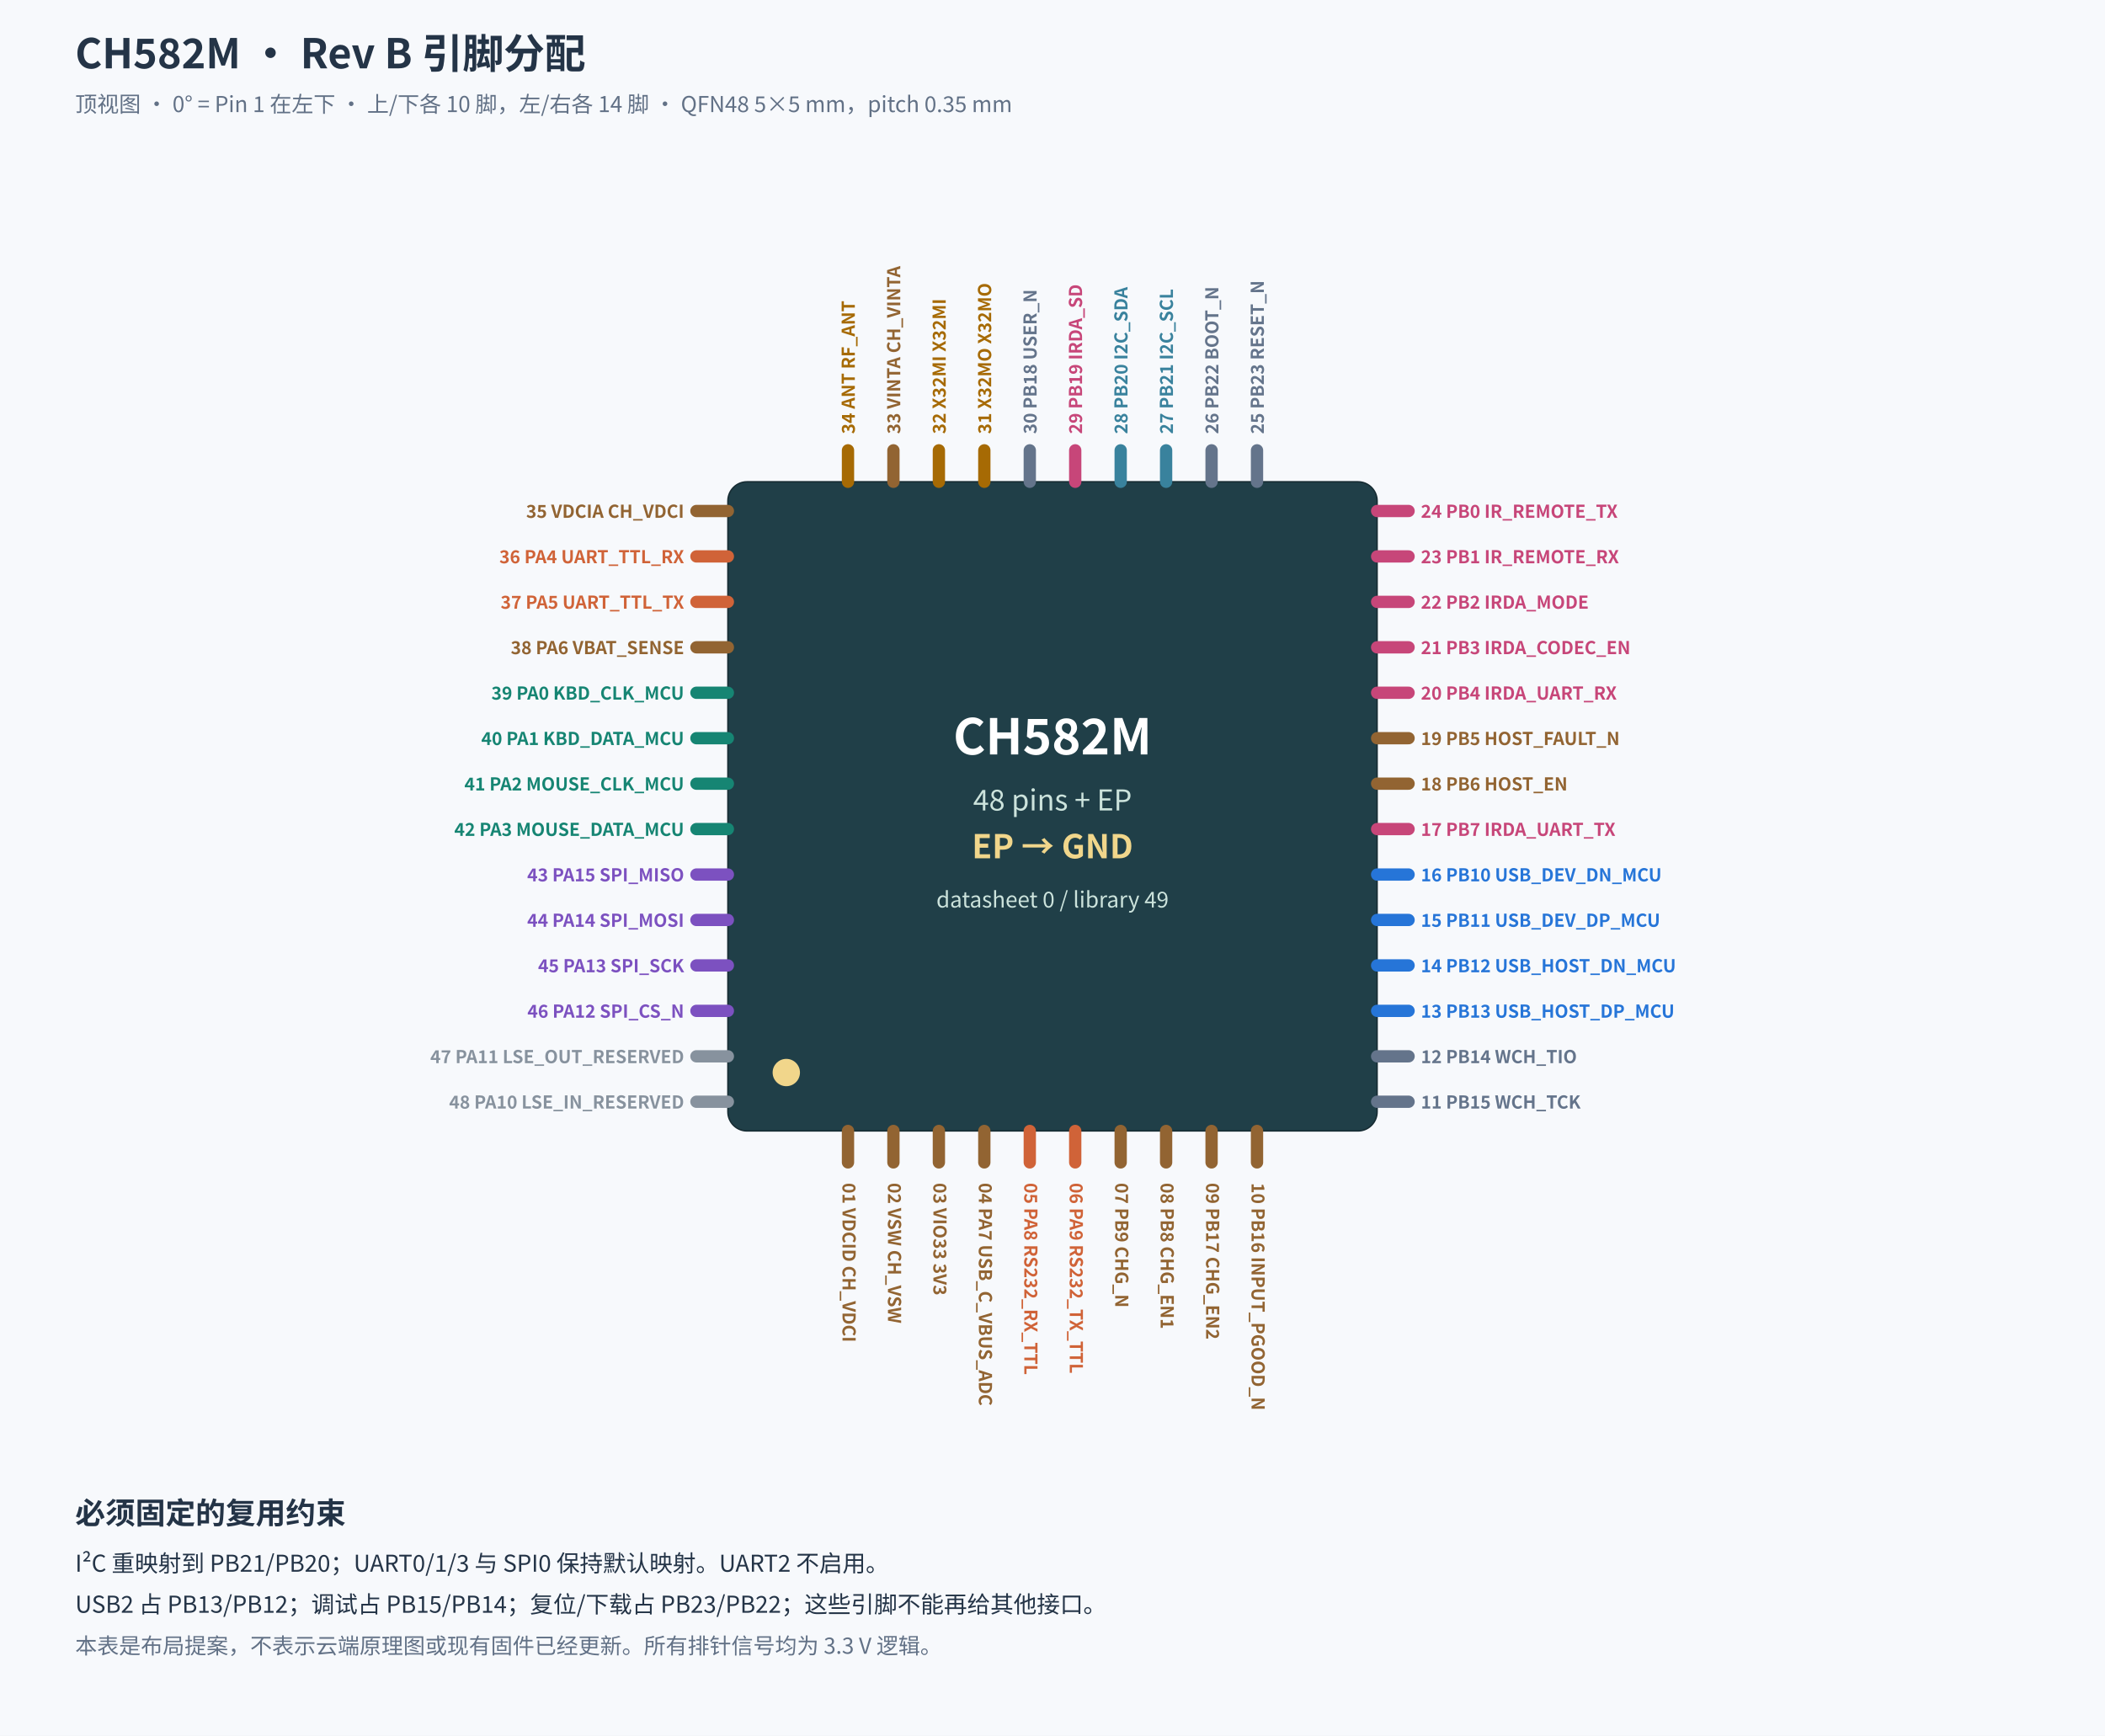
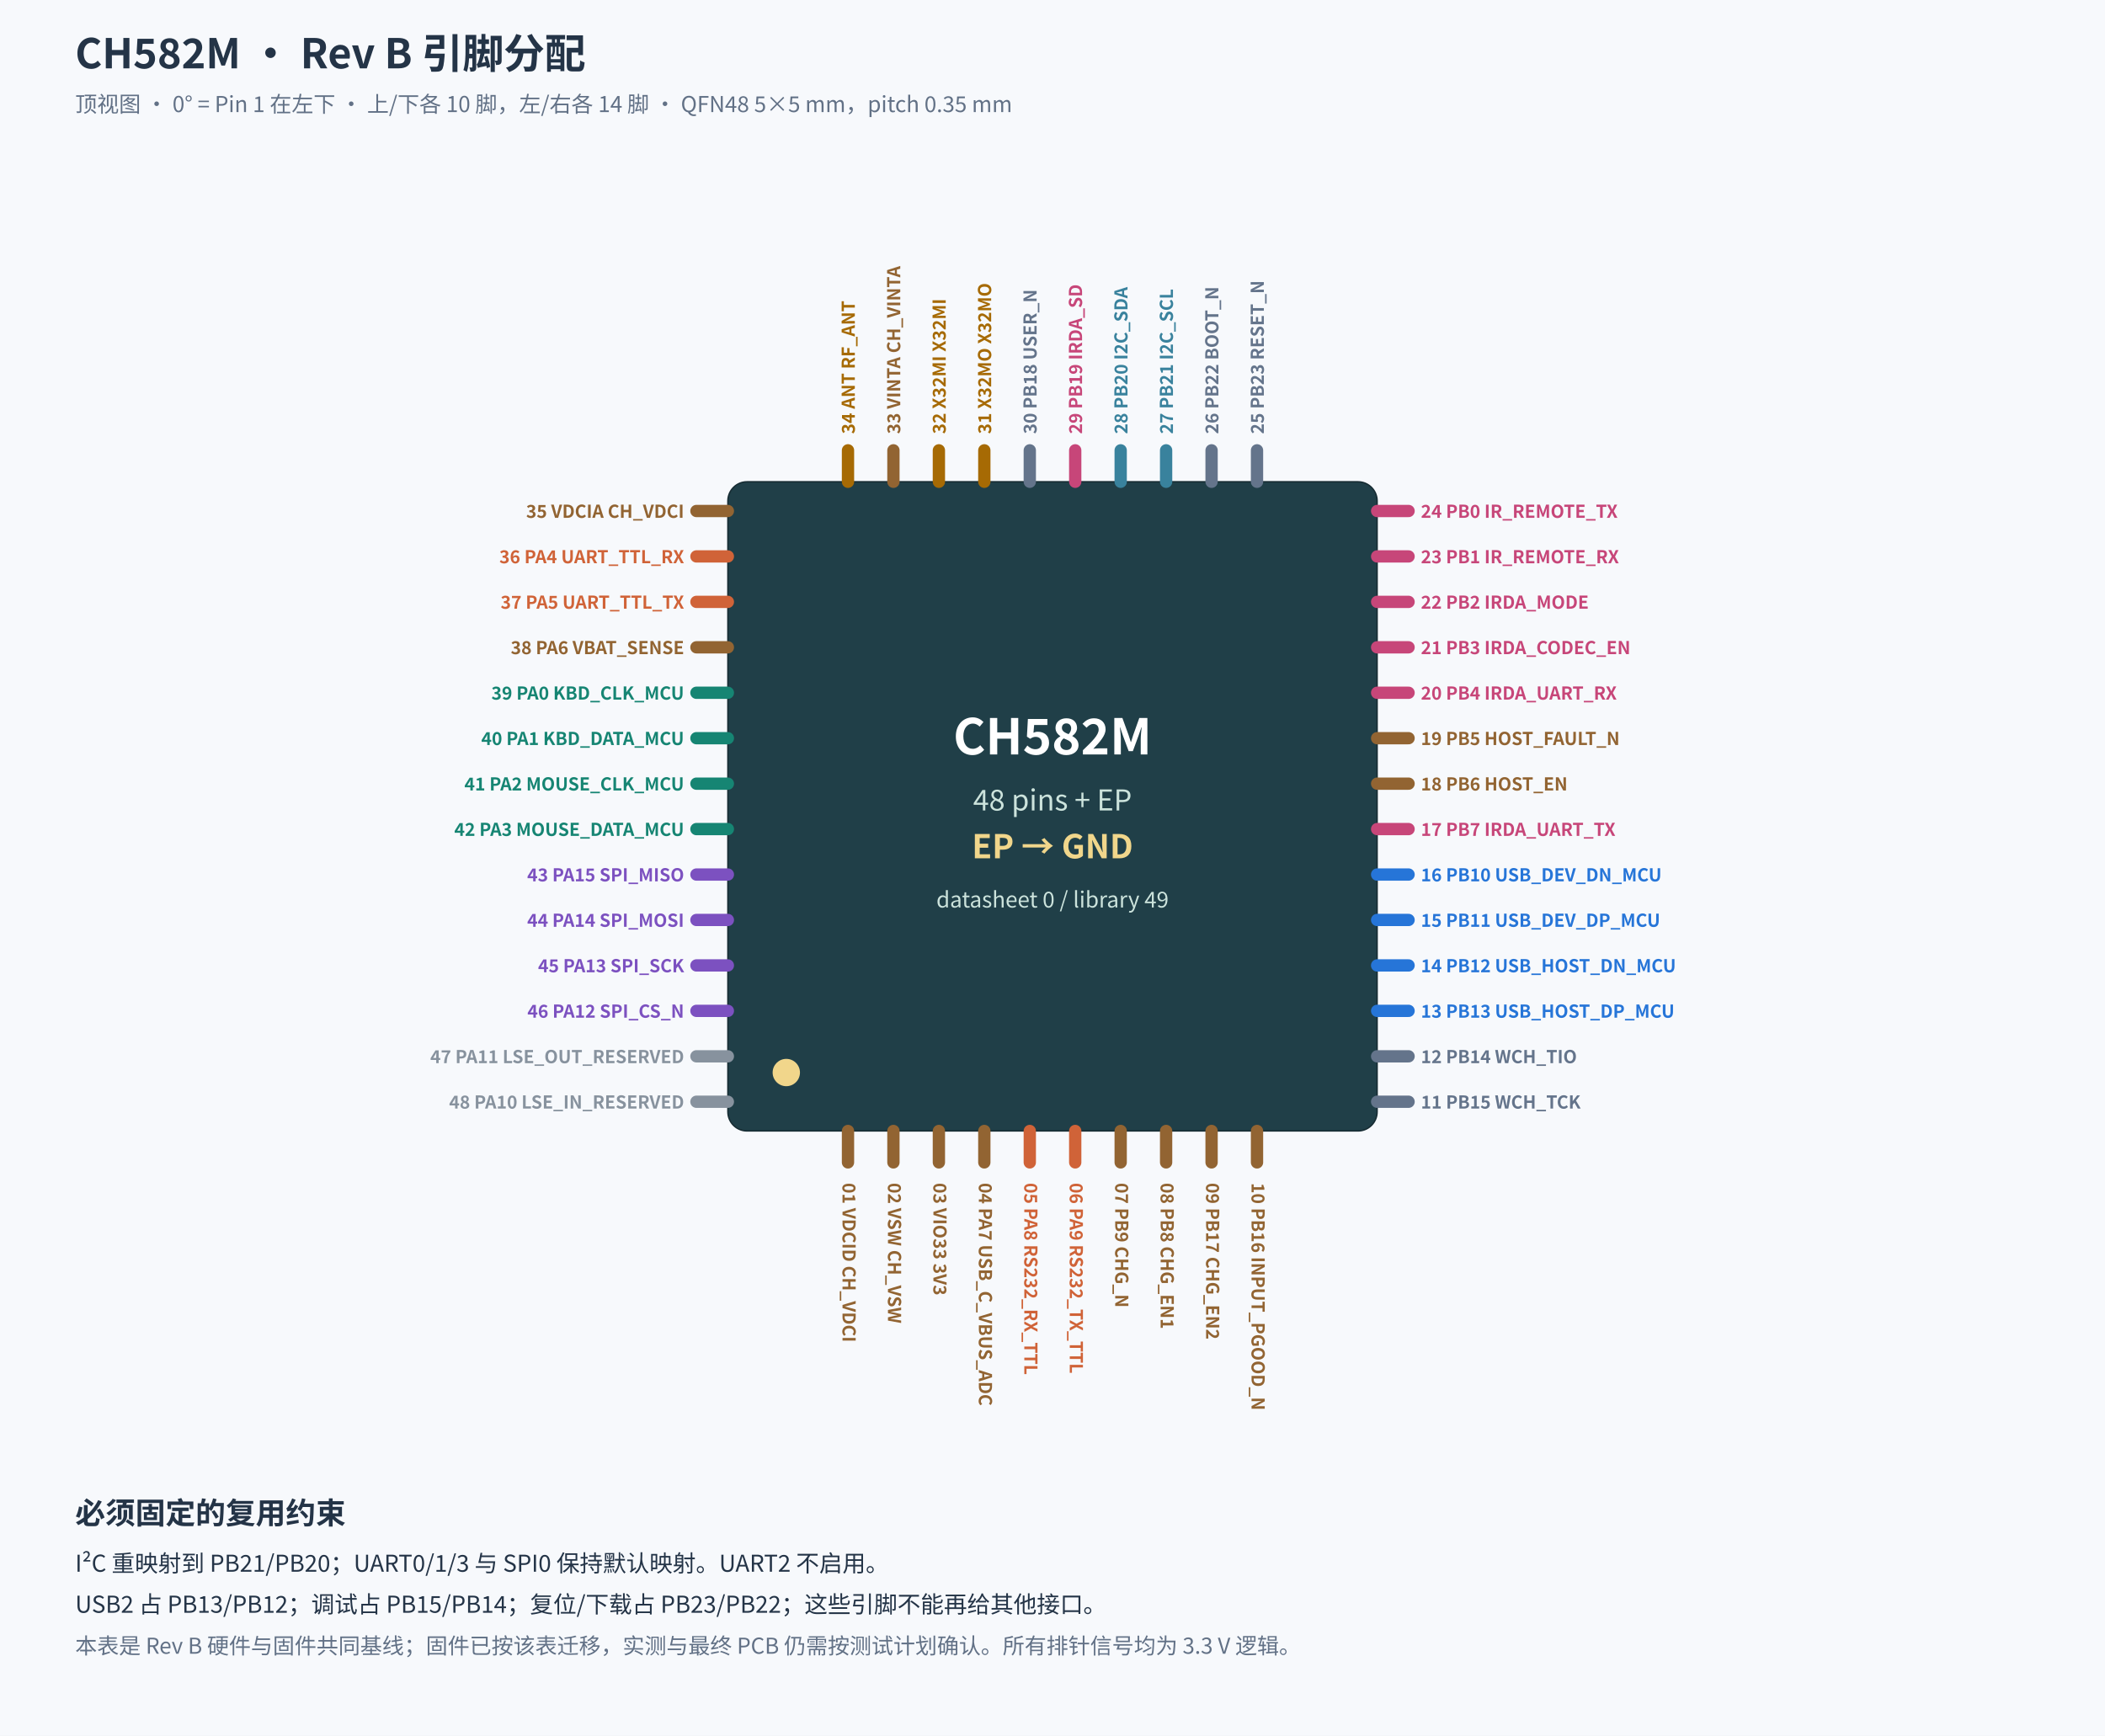
<svg xmlns="http://www.w3.org/2000/svg" width="1540" height="1270" viewBox="0 0 1540 1270" role="img">
  <defs>
    <pattern id="hatch" width="10" height="10" patternUnits="userSpaceOnUse" patternTransform="rotate(45)">
      <line x1="0" y1="0" x2="0" y2="10" stroke="#e6c778" stroke-width="2" />
    </pattern>
    <marker id="arrow" markerWidth="8" markerHeight="8" refX="6" refY="4" orient="auto">
      <path d="M0 0 L8 4 L0 8" fill="none" stroke="#60748b" />
    </marker>
  </defs>
  <g font-family="Microsoft YaHei, Noto Sans CJK SC, Segoe UI, Arial, sans-serif">
    <rect x="0.00" y="0.00" width="1540.00" height="1270.00" rx="0" fill="#f7f9fc" stroke="none" />
    <text x="55.00" y="50.00" font-size="30" fill="#243447" text-anchor="start" font-weight="700">CH582M · Rev B 引脚分配</text>
    <text x="55.00" y="82.00" font-size="16" fill="#627186" text-anchor="start" font-weight="400">顶视图 · 0° = Pin 1 在左下 · 上/下各 10 脚，左/右各 14 脚 · QFN48 5×5 mm，pitch 0.35 mm</text>
    <rect x="532.50" y="352.50" width="475.00" height="475.00" rx="14" fill="#203f48" stroke="#162b32" />
    <text x="770.00" y="552.00" font-size="36" fill="#ffffff" text-anchor="middle" font-weight="700">CH582M</text>
    <text x="770.00" y="593.00" font-size="21" fill="#cce3dc" text-anchor="middle" font-weight="400">48 pins + EP</text>
    <text x="770.00" y="628.00" font-size="24" fill="#f1d68b" text-anchor="middle" font-weight="700">EP → GND</text>
    <text x="770.00" y="664.00" font-size="16" fill="#cce3dc" text-anchor="middle" font-weight="400">datasheet 0 / library 49</text>
    <polyline points="620.38,827.50 620.38,850.50" fill="none" stroke="#926432" stroke-width="9" stroke-linejoin="round" stroke-linecap="round" stroke-dasharray="" />
    <text x="616.38" y="865.50" font-size="13" fill="#926432" text-anchor="start" font-weight="600" transform="rotate(90 616.375 865.5)">01  VDCID  CH_VDCI</text>
    <polyline points="653.62,827.50 653.62,850.50" fill="none" stroke="#926432" stroke-width="9" stroke-linejoin="round" stroke-linecap="round" stroke-dasharray="" />
    <text x="649.62" y="865.50" font-size="13" fill="#926432" text-anchor="start" font-weight="600" transform="rotate(90 649.625 865.5)">02  VSW  CH_VSW</text>
    <polyline points="686.88,827.50 686.88,850.50" fill="none" stroke="#926432" stroke-width="9" stroke-linejoin="round" stroke-linecap="round" stroke-dasharray="" />
    <text x="682.88" y="865.50" font-size="13" fill="#926432" text-anchor="start" font-weight="600" transform="rotate(90 682.875 865.5)">03  VIO33  3V3</text>
    <polyline points="720.12,827.50 720.12,850.50" fill="none" stroke="#926432" stroke-width="9" stroke-linejoin="round" stroke-linecap="round" stroke-dasharray="" />
    <text x="716.12" y="865.50" font-size="13" fill="#926432" text-anchor="start" font-weight="600" transform="rotate(90 716.125 865.5)">04  PA7  USB_C_VBUS_ADC</text>
    <polyline points="753.38,827.50 753.38,850.50" fill="none" stroke="#d06338" stroke-width="9" stroke-linejoin="round" stroke-linecap="round" stroke-dasharray="" />
    <text x="749.38" y="865.50" font-size="13" fill="#d06338" text-anchor="start" font-weight="600" transform="rotate(90 749.375 865.5)">05  PA8  RS232_RX_TTL</text>
    <polyline points="786.62,827.50 786.62,850.50" fill="none" stroke="#d06338" stroke-width="9" stroke-linejoin="round" stroke-linecap="round" stroke-dasharray="" />
    <text x="782.62" y="865.50" font-size="13" fill="#d06338" text-anchor="start" font-weight="600" transform="rotate(90 782.625 865.5)">06  PA9  RS232_TX_TTL</text>
    <polyline points="819.88,827.50 819.88,850.50" fill="none" stroke="#926432" stroke-width="9" stroke-linejoin="round" stroke-linecap="round" stroke-dasharray="" />
    <text x="815.88" y="865.50" font-size="13" fill="#926432" text-anchor="start" font-weight="600" transform="rotate(90 815.875 865.5)">07  PB9  CHG_N</text>
    <polyline points="853.12,827.50 853.12,850.50" fill="none" stroke="#926432" stroke-width="9" stroke-linejoin="round" stroke-linecap="round" stroke-dasharray="" />
    <text x="849.12" y="865.50" font-size="13" fill="#926432" text-anchor="start" font-weight="600" transform="rotate(90 849.125 865.5)">08  PB8  CHG_EN1</text>
    <polyline points="886.38,827.50 886.38,850.50" fill="none" stroke="#926432" stroke-width="9" stroke-linejoin="round" stroke-linecap="round" stroke-dasharray="" />
    <text x="882.38" y="865.50" font-size="13" fill="#926432" text-anchor="start" font-weight="600" transform="rotate(90 882.375 865.5)">09  PB17  CHG_EN2</text>
    <polyline points="919.62,827.50 919.62,850.50" fill="none" stroke="#926432" stroke-width="9" stroke-linejoin="round" stroke-linecap="round" stroke-dasharray="" />
    <text x="915.62" y="865.50" font-size="13" fill="#926432" text-anchor="start" font-weight="600" transform="rotate(90 915.625 865.5)">10  PB16  INPUT_PGOOD_N</text>
    <polyline points="1007.50,806.12 1030.50,806.12" fill="none" stroke="#64748b" stroke-width="9" stroke-linejoin="round" stroke-linecap="round" stroke-dasharray="" />
    <text x="1039.50" y="811.12" font-size="13" fill="#64748b" text-anchor="start" font-weight="600">11  PB15  WCH_TCK</text>
    <polyline points="1007.50,772.88 1030.50,772.88" fill="none" stroke="#64748b" stroke-width="9" stroke-linejoin="round" stroke-linecap="round" stroke-dasharray="" />
    <text x="1039.50" y="777.88" font-size="13" fill="#64748b" text-anchor="start" font-weight="600">12  PB14  WCH_TIO</text>
    <polyline points="1007.50,739.62 1030.50,739.62" fill="none" stroke="#2675d8" stroke-width="9" stroke-linejoin="round" stroke-linecap="round" stroke-dasharray="" />
    <text x="1039.50" y="744.62" font-size="13" fill="#2675d8" text-anchor="start" font-weight="600">13  PB13  USB_HOST_DP_MCU</text>
    <polyline points="1007.50,706.38 1030.50,706.38" fill="none" stroke="#2675d8" stroke-width="9" stroke-linejoin="round" stroke-linecap="round" stroke-dasharray="" />
    <text x="1039.50" y="711.38" font-size="13" fill="#2675d8" text-anchor="start" font-weight="600">14  PB12  USB_HOST_DN_MCU</text>
    <polyline points="1007.50,673.12 1030.50,673.12" fill="none" stroke="#2675d8" stroke-width="9" stroke-linejoin="round" stroke-linecap="round" stroke-dasharray="" />
    <text x="1039.50" y="678.12" font-size="13" fill="#2675d8" text-anchor="start" font-weight="600">15  PB11  USB_DEV_DP_MCU</text>
    <polyline points="1007.50,639.88 1030.50,639.88" fill="none" stroke="#2675d8" stroke-width="9" stroke-linejoin="round" stroke-linecap="round" stroke-dasharray="" />
    <text x="1039.50" y="644.88" font-size="13" fill="#2675d8" text-anchor="start" font-weight="600">16  PB10  USB_DEV_DN_MCU</text>
    <polyline points="1007.50,606.62 1030.50,606.62" fill="none" stroke="#c74679" stroke-width="9" stroke-linejoin="round" stroke-linecap="round" stroke-dasharray="" />
    <text x="1039.50" y="611.62" font-size="13" fill="#c74679" text-anchor="start" font-weight="600">17  PB7  IRDA_UART_TX</text>
    <polyline points="1007.50,573.38 1030.50,573.38" fill="none" stroke="#926432" stroke-width="9" stroke-linejoin="round" stroke-linecap="round" stroke-dasharray="" />
    <text x="1039.50" y="578.38" font-size="13" fill="#926432" text-anchor="start" font-weight="600">18  PB6  HOST_EN</text>
    <polyline points="1007.50,540.12 1030.50,540.12" fill="none" stroke="#926432" stroke-width="9" stroke-linejoin="round" stroke-linecap="round" stroke-dasharray="" />
    <text x="1039.50" y="545.12" font-size="13" fill="#926432" text-anchor="start" font-weight="600">19  PB5  HOST_FAULT_N</text>
    <polyline points="1007.50,506.88 1030.50,506.88" fill="none" stroke="#c74679" stroke-width="9" stroke-linejoin="round" stroke-linecap="round" stroke-dasharray="" />
    <text x="1039.50" y="511.88" font-size="13" fill="#c74679" text-anchor="start" font-weight="600">20  PB4  IRDA_UART_RX</text>
    <polyline points="1007.50,473.62 1030.50,473.62" fill="none" stroke="#c74679" stroke-width="9" stroke-linejoin="round" stroke-linecap="round" stroke-dasharray="" />
    <text x="1039.50" y="478.62" font-size="13" fill="#c74679" text-anchor="start" font-weight="600">21  PB3  IRDA_CODEC_EN</text>
    <polyline points="1007.50,440.38 1030.50,440.38" fill="none" stroke="#c74679" stroke-width="9" stroke-linejoin="round" stroke-linecap="round" stroke-dasharray="" />
    <text x="1039.50" y="445.38" font-size="13" fill="#c74679" text-anchor="start" font-weight="600">22  PB2  IRDA_MODE</text>
    <polyline points="1007.50,407.13 1030.50,407.13" fill="none" stroke="#c74679" stroke-width="9" stroke-linejoin="round" stroke-linecap="round" stroke-dasharray="" />
    <text x="1039.50" y="412.13" font-size="13" fill="#c74679" text-anchor="start" font-weight="600">23  PB1  IR_REMOTE_RX</text>
    <polyline points="1007.50,373.88 1030.50,373.88" fill="none" stroke="#c74679" stroke-width="9" stroke-linejoin="round" stroke-linecap="round" stroke-dasharray="" />
    <text x="1039.50" y="378.88" font-size="13" fill="#c74679" text-anchor="start" font-weight="600">24  PB0  IR_REMOTE_TX</text>
    <polyline points="919.62,352.50 919.62,329.50" fill="none" stroke="#64748b" stroke-width="9" stroke-linejoin="round" stroke-linecap="round" stroke-dasharray="" />
    <text x="924.62" y="317.50" font-size="13" fill="#64748b" text-anchor="start" font-weight="600" transform="rotate(-90 924.625 317.5)">25  PB23  RESET_N</text>
    <polyline points="886.38,352.50 886.38,329.50" fill="none" stroke="#64748b" stroke-width="9" stroke-linejoin="round" stroke-linecap="round" stroke-dasharray="" />
    <text x="891.38" y="317.50" font-size="13" fill="#64748b" text-anchor="start" font-weight="600" transform="rotate(-90 891.375 317.5)">26  PB22  BOOT_N</text>
    <polyline points="853.12,352.50 853.12,329.50" fill="none" stroke="#39829d" stroke-width="9" stroke-linejoin="round" stroke-linecap="round" stroke-dasharray="" />
    <text x="858.12" y="317.50" font-size="13" fill="#39829d" text-anchor="start" font-weight="600" transform="rotate(-90 858.125 317.5)">27  PB21  I2C_SCL</text>
    <polyline points="819.88,352.50 819.88,329.50" fill="none" stroke="#39829d" stroke-width="9" stroke-linejoin="round" stroke-linecap="round" stroke-dasharray="" />
    <text x="824.88" y="317.50" font-size="13" fill="#39829d" text-anchor="start" font-weight="600" transform="rotate(-90 824.875 317.5)">28  PB20  I2C_SDA</text>
    <polyline points="786.62,352.50 786.62,329.50" fill="none" stroke="#c74679" stroke-width="9" stroke-linejoin="round" stroke-linecap="round" stroke-dasharray="" />
    <text x="791.62" y="317.50" font-size="13" fill="#c74679" text-anchor="start" font-weight="600" transform="rotate(-90 791.625 317.5)">29  PB19  IRDA_SD</text>
    <polyline points="753.38,352.50 753.38,329.50" fill="none" stroke="#64748b" stroke-width="9" stroke-linejoin="round" stroke-linecap="round" stroke-dasharray="" />
    <text x="758.38" y="317.50" font-size="13" fill="#64748b" text-anchor="start" font-weight="600" transform="rotate(-90 758.375 317.5)">30  PB18  USER_N</text>
    <polyline points="720.12,352.50 720.12,329.50" fill="none" stroke="#a66a04" stroke-width="9" stroke-linejoin="round" stroke-linecap="round" stroke-dasharray="" />
    <text x="725.12" y="317.50" font-size="13" fill="#a66a04" text-anchor="start" font-weight="600" transform="rotate(-90 725.125 317.5)">31  X32MO  X32MO</text>
    <polyline points="686.88,352.50 686.88,329.50" fill="none" stroke="#a66a04" stroke-width="9" stroke-linejoin="round" stroke-linecap="round" stroke-dasharray="" />
    <text x="691.88" y="317.50" font-size="13" fill="#a66a04" text-anchor="start" font-weight="600" transform="rotate(-90 691.875 317.5)">32  X32MI  X32MI</text>
    <polyline points="653.62,352.50 653.62,329.50" fill="none" stroke="#926432" stroke-width="9" stroke-linejoin="round" stroke-linecap="round" stroke-dasharray="" />
    <text x="658.62" y="317.50" font-size="13" fill="#926432" text-anchor="start" font-weight="600" transform="rotate(-90 658.625 317.5)">33  VINTA  CH_VINTA</text>
    <polyline points="620.38,352.50 620.38,329.50" fill="none" stroke="#a66a04" stroke-width="9" stroke-linejoin="round" stroke-linecap="round" stroke-dasharray="" />
    <text x="625.38" y="317.50" font-size="13" fill="#a66a04" text-anchor="start" font-weight="600" transform="rotate(-90 625.375 317.5)">34  ANT  RF_ANT</text>
    <polyline points="532.50,373.88 509.50,373.88" fill="none" stroke="#926432" stroke-width="9" stroke-linejoin="round" stroke-linecap="round" stroke-dasharray="" />
    <text x="500.50" y="378.88" font-size="13" fill="#926432" text-anchor="end" font-weight="600">35  VDCIA  CH_VDCI</text>
    <polyline points="532.50,407.12 509.50,407.12" fill="none" stroke="#d06338" stroke-width="9" stroke-linejoin="round" stroke-linecap="round" stroke-dasharray="" />
    <text x="500.50" y="412.12" font-size="13" fill="#d06338" text-anchor="end" font-weight="600">36  PA4  UART_TTL_RX</text>
    <polyline points="532.50,440.38 509.50,440.38" fill="none" stroke="#d06338" stroke-width="9" stroke-linejoin="round" stroke-linecap="round" stroke-dasharray="" />
    <text x="500.50" y="445.38" font-size="13" fill="#d06338" text-anchor="end" font-weight="600">37  PA5  UART_TTL_TX</text>
    <polyline points="532.50,473.62 509.50,473.62" fill="none" stroke="#926432" stroke-width="9" stroke-linejoin="round" stroke-linecap="round" stroke-dasharray="" />
    <text x="500.50" y="478.62" font-size="13" fill="#926432" text-anchor="end" font-weight="600">38  PA6  VBAT_SENSE</text>
    <polyline points="532.50,506.88 509.50,506.88" fill="none" stroke="#168573" stroke-width="9" stroke-linejoin="round" stroke-linecap="round" stroke-dasharray="" />
    <text x="500.50" y="511.88" font-size="13" fill="#168573" text-anchor="end" font-weight="600">39  PA0  KBD_CLK_MCU</text>
    <polyline points="532.50,540.12 509.50,540.12" fill="none" stroke="#168573" stroke-width="9" stroke-linejoin="round" stroke-linecap="round" stroke-dasharray="" />
    <text x="500.50" y="545.12" font-size="13" fill="#168573" text-anchor="end" font-weight="600">40  PA1  KBD_DATA_MCU</text>
    <polyline points="532.50,573.38 509.50,573.38" fill="none" stroke="#168573" stroke-width="9" stroke-linejoin="round" stroke-linecap="round" stroke-dasharray="" />
    <text x="500.50" y="578.38" font-size="13" fill="#168573" text-anchor="end" font-weight="600">41  PA2  MOUSE_CLK_MCU</text>
    <polyline points="532.50,606.62 509.50,606.62" fill="none" stroke="#168573" stroke-width="9" stroke-linejoin="round" stroke-linecap="round" stroke-dasharray="" />
    <text x="500.50" y="611.62" font-size="13" fill="#168573" text-anchor="end" font-weight="600">42  PA3  MOUSE_DATA_MCU</text>
    <polyline points="532.50,639.88 509.50,639.88" fill="none" stroke="#7c51c0" stroke-width="9" stroke-linejoin="round" stroke-linecap="round" stroke-dasharray="" />
    <text x="500.50" y="644.88" font-size="13" fill="#7c51c0" text-anchor="end" font-weight="600">43  PA15  SPI_MISO</text>
    <polyline points="532.50,673.12 509.50,673.12" fill="none" stroke="#7c51c0" stroke-width="9" stroke-linejoin="round" stroke-linecap="round" stroke-dasharray="" />
    <text x="500.50" y="678.12" font-size="13" fill="#7c51c0" text-anchor="end" font-weight="600">44  PA14  SPI_MOSI</text>
    <polyline points="532.50,706.38 509.50,706.38" fill="none" stroke="#7c51c0" stroke-width="9" stroke-linejoin="round" stroke-linecap="round" stroke-dasharray="" />
    <text x="500.50" y="711.38" font-size="13" fill="#7c51c0" text-anchor="end" font-weight="600">45  PA13  SPI_SCK</text>
    <polyline points="532.50,739.62 509.50,739.62" fill="none" stroke="#7c51c0" stroke-width="9" stroke-linejoin="round" stroke-linecap="round" stroke-dasharray="" />
    <text x="500.50" y="744.62" font-size="13" fill="#7c51c0" text-anchor="end" font-weight="600">46  PA12  SPI_CS_N</text>
    <polyline points="532.50,772.88 509.50,772.88" fill="none" stroke="#87929e" stroke-width="9" stroke-linejoin="round" stroke-linecap="round" stroke-dasharray="" />
    <text x="500.50" y="777.88" font-size="13" fill="#87929e" text-anchor="end" font-weight="600">47  PA11  LSE_OUT_RESERVED</text>
    <polyline points="532.50,806.12 509.50,806.12" fill="none" stroke="#87929e" stroke-width="9" stroke-linejoin="round" stroke-linecap="round" stroke-dasharray="" />
    <text x="500.50" y="811.12" font-size="13" fill="#87929e" text-anchor="end" font-weight="600">48  PA10  LSE_IN_RESERVED</text>
    <circle cx="575.25" cy="784.75" r="10" fill="#f1d68b" />
    <text x="55.00" y="1115.00" font-size="22" fill="#243447" text-anchor="start" font-weight="700">必须固定的复用约束</text>
    <text x="55.00" y="1150.00" font-size="17" fill="#243447" text-anchor="start" font-weight="400">I²C 重映射到 PB21/PB20；UART0/1/3 与 SPI0 保持默认映射。UART2 不启用。</text>
    <text x="55.00" y="1180.00" font-size="17" fill="#243447" text-anchor="start" font-weight="400">USB2 占 PB13/PB12；调试占 PB15/PB14；复位/下载占 PB23/PB22；这些引脚不能再给其他接口。</text>
-     <text x="55.00" y="1210.00" font-size="16" fill="#627186" text-anchor="start" font-weight="400">本表是布局提案，不表示云端原理图或现有固件已经更新。所有排针信号均为 3.3 V 逻辑。</text>
+     <text x="55.00" y="1210.00" font-size="16" fill="#627186" text-anchor="start" font-weight="400">本表是 Rev B 硬件与固件共同基线；固件已按该表迁移，实测与最终 PCB 仍需按测试计划确认。所有排针信号均为 3.3 V 逻辑。</text>
  </g>
</svg>
